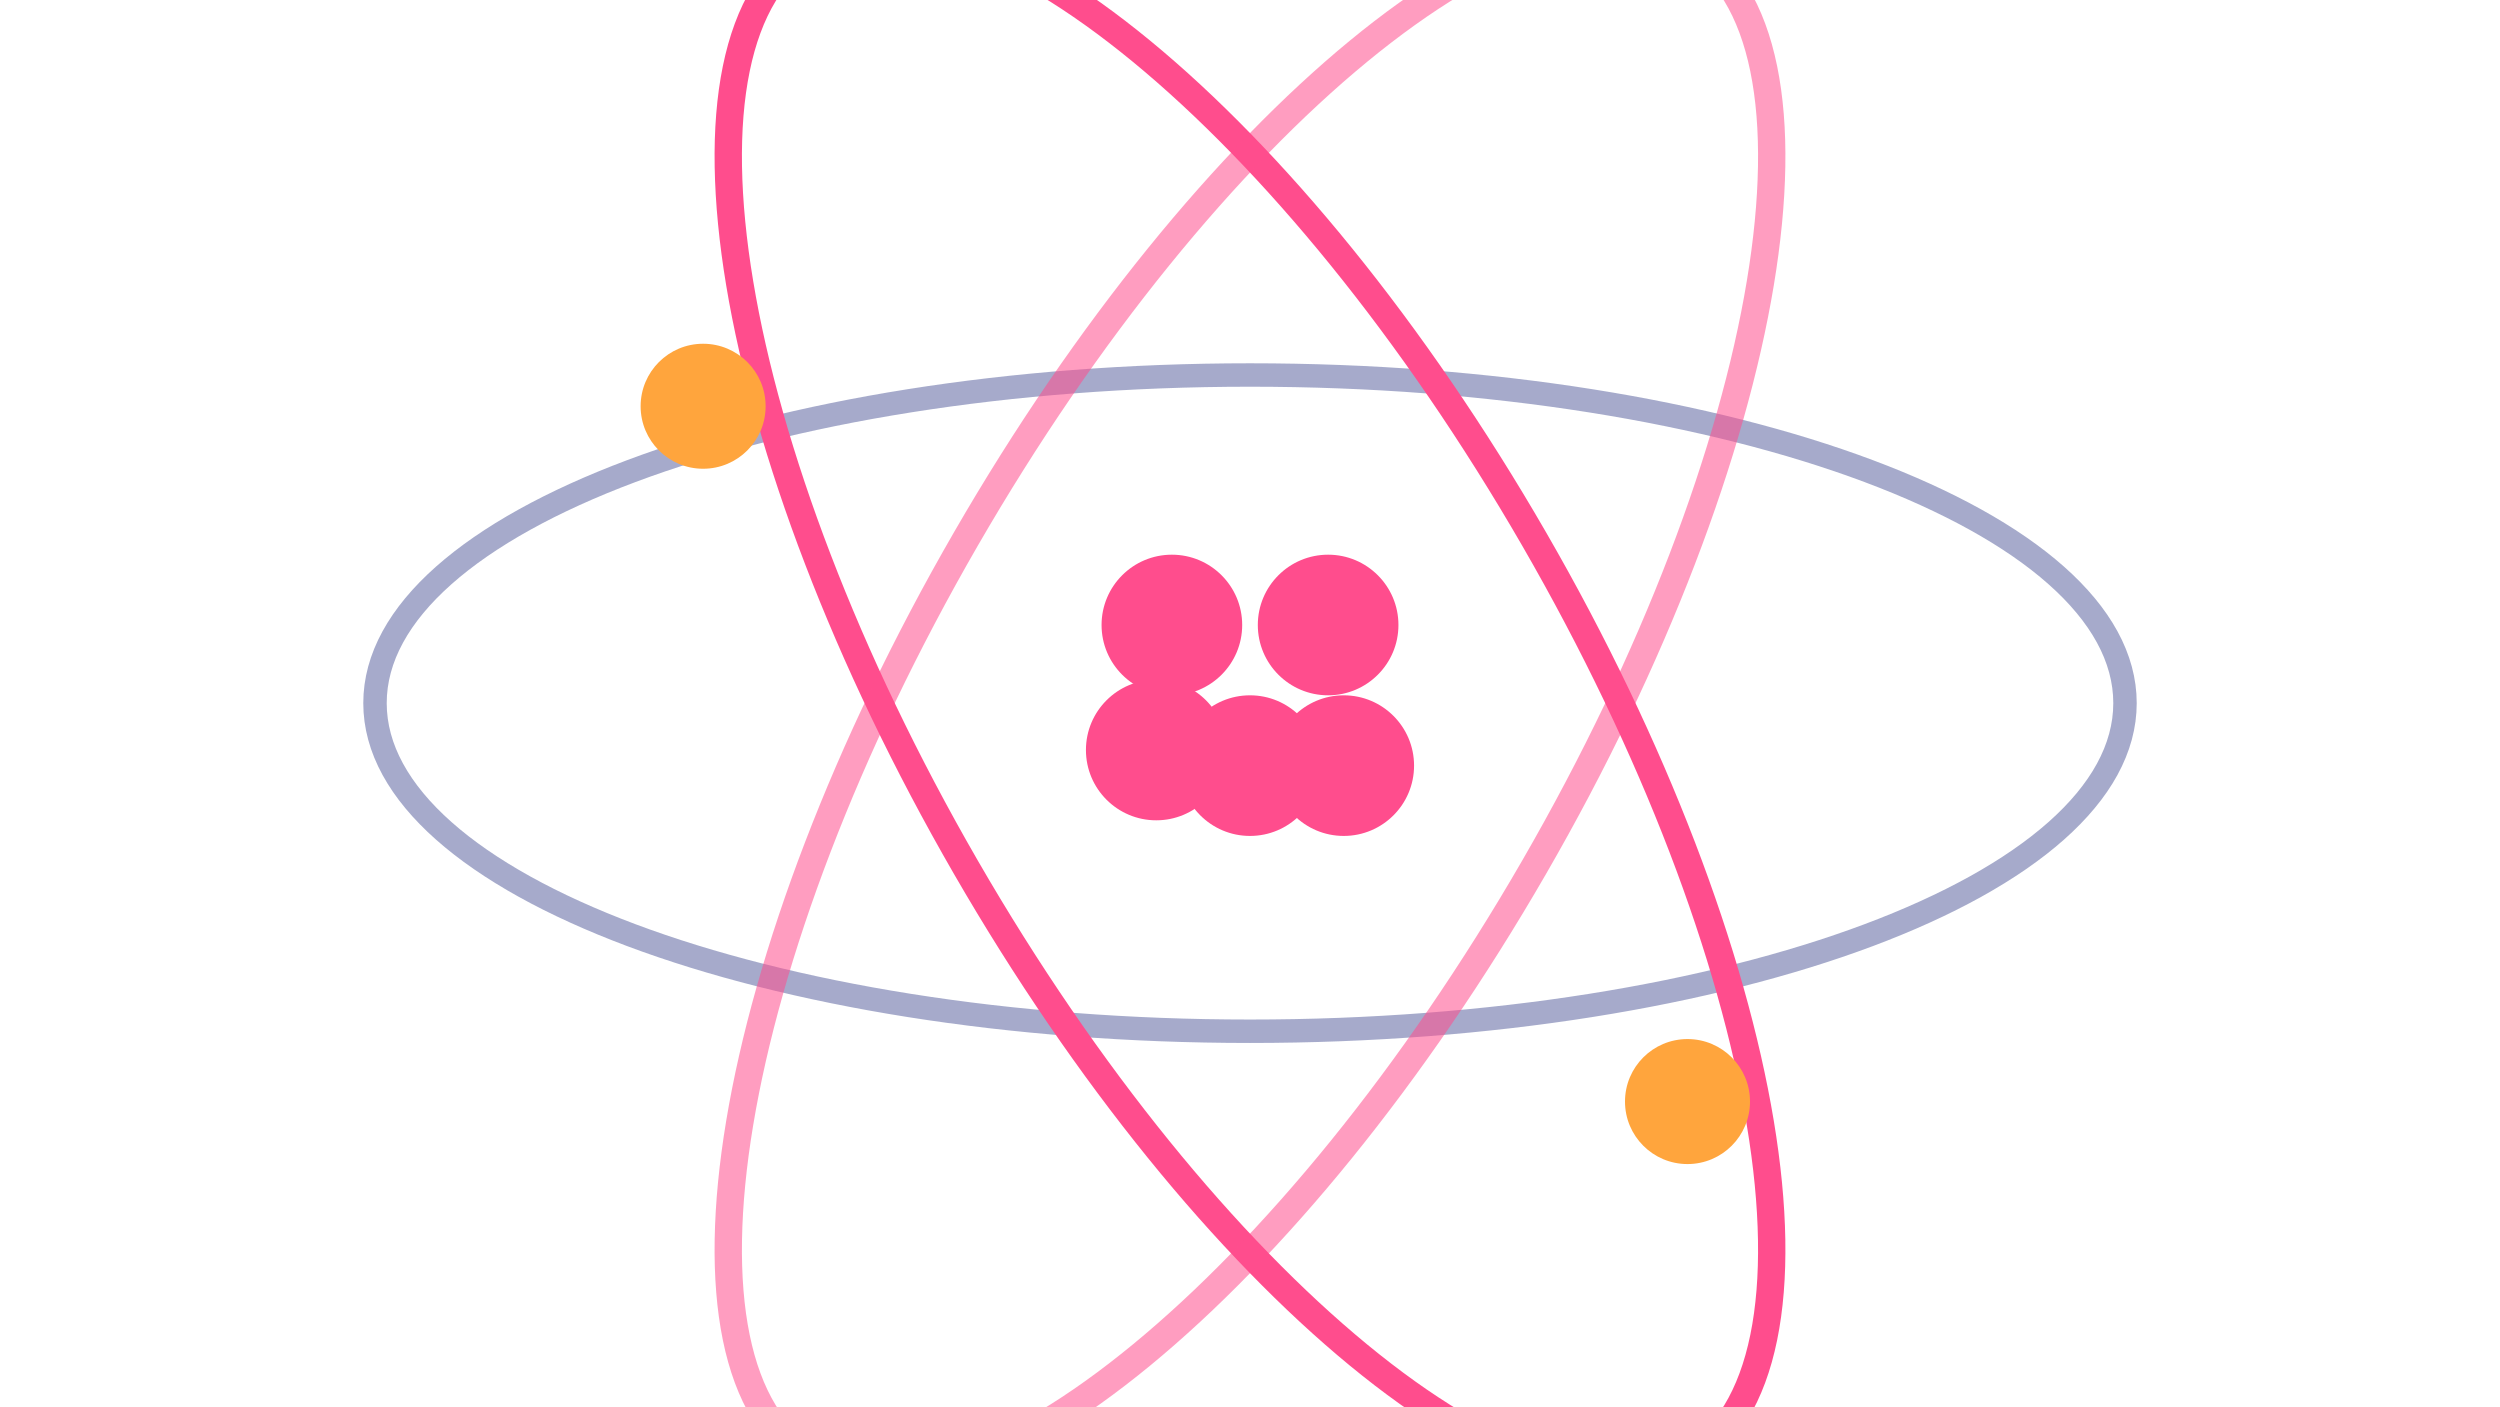
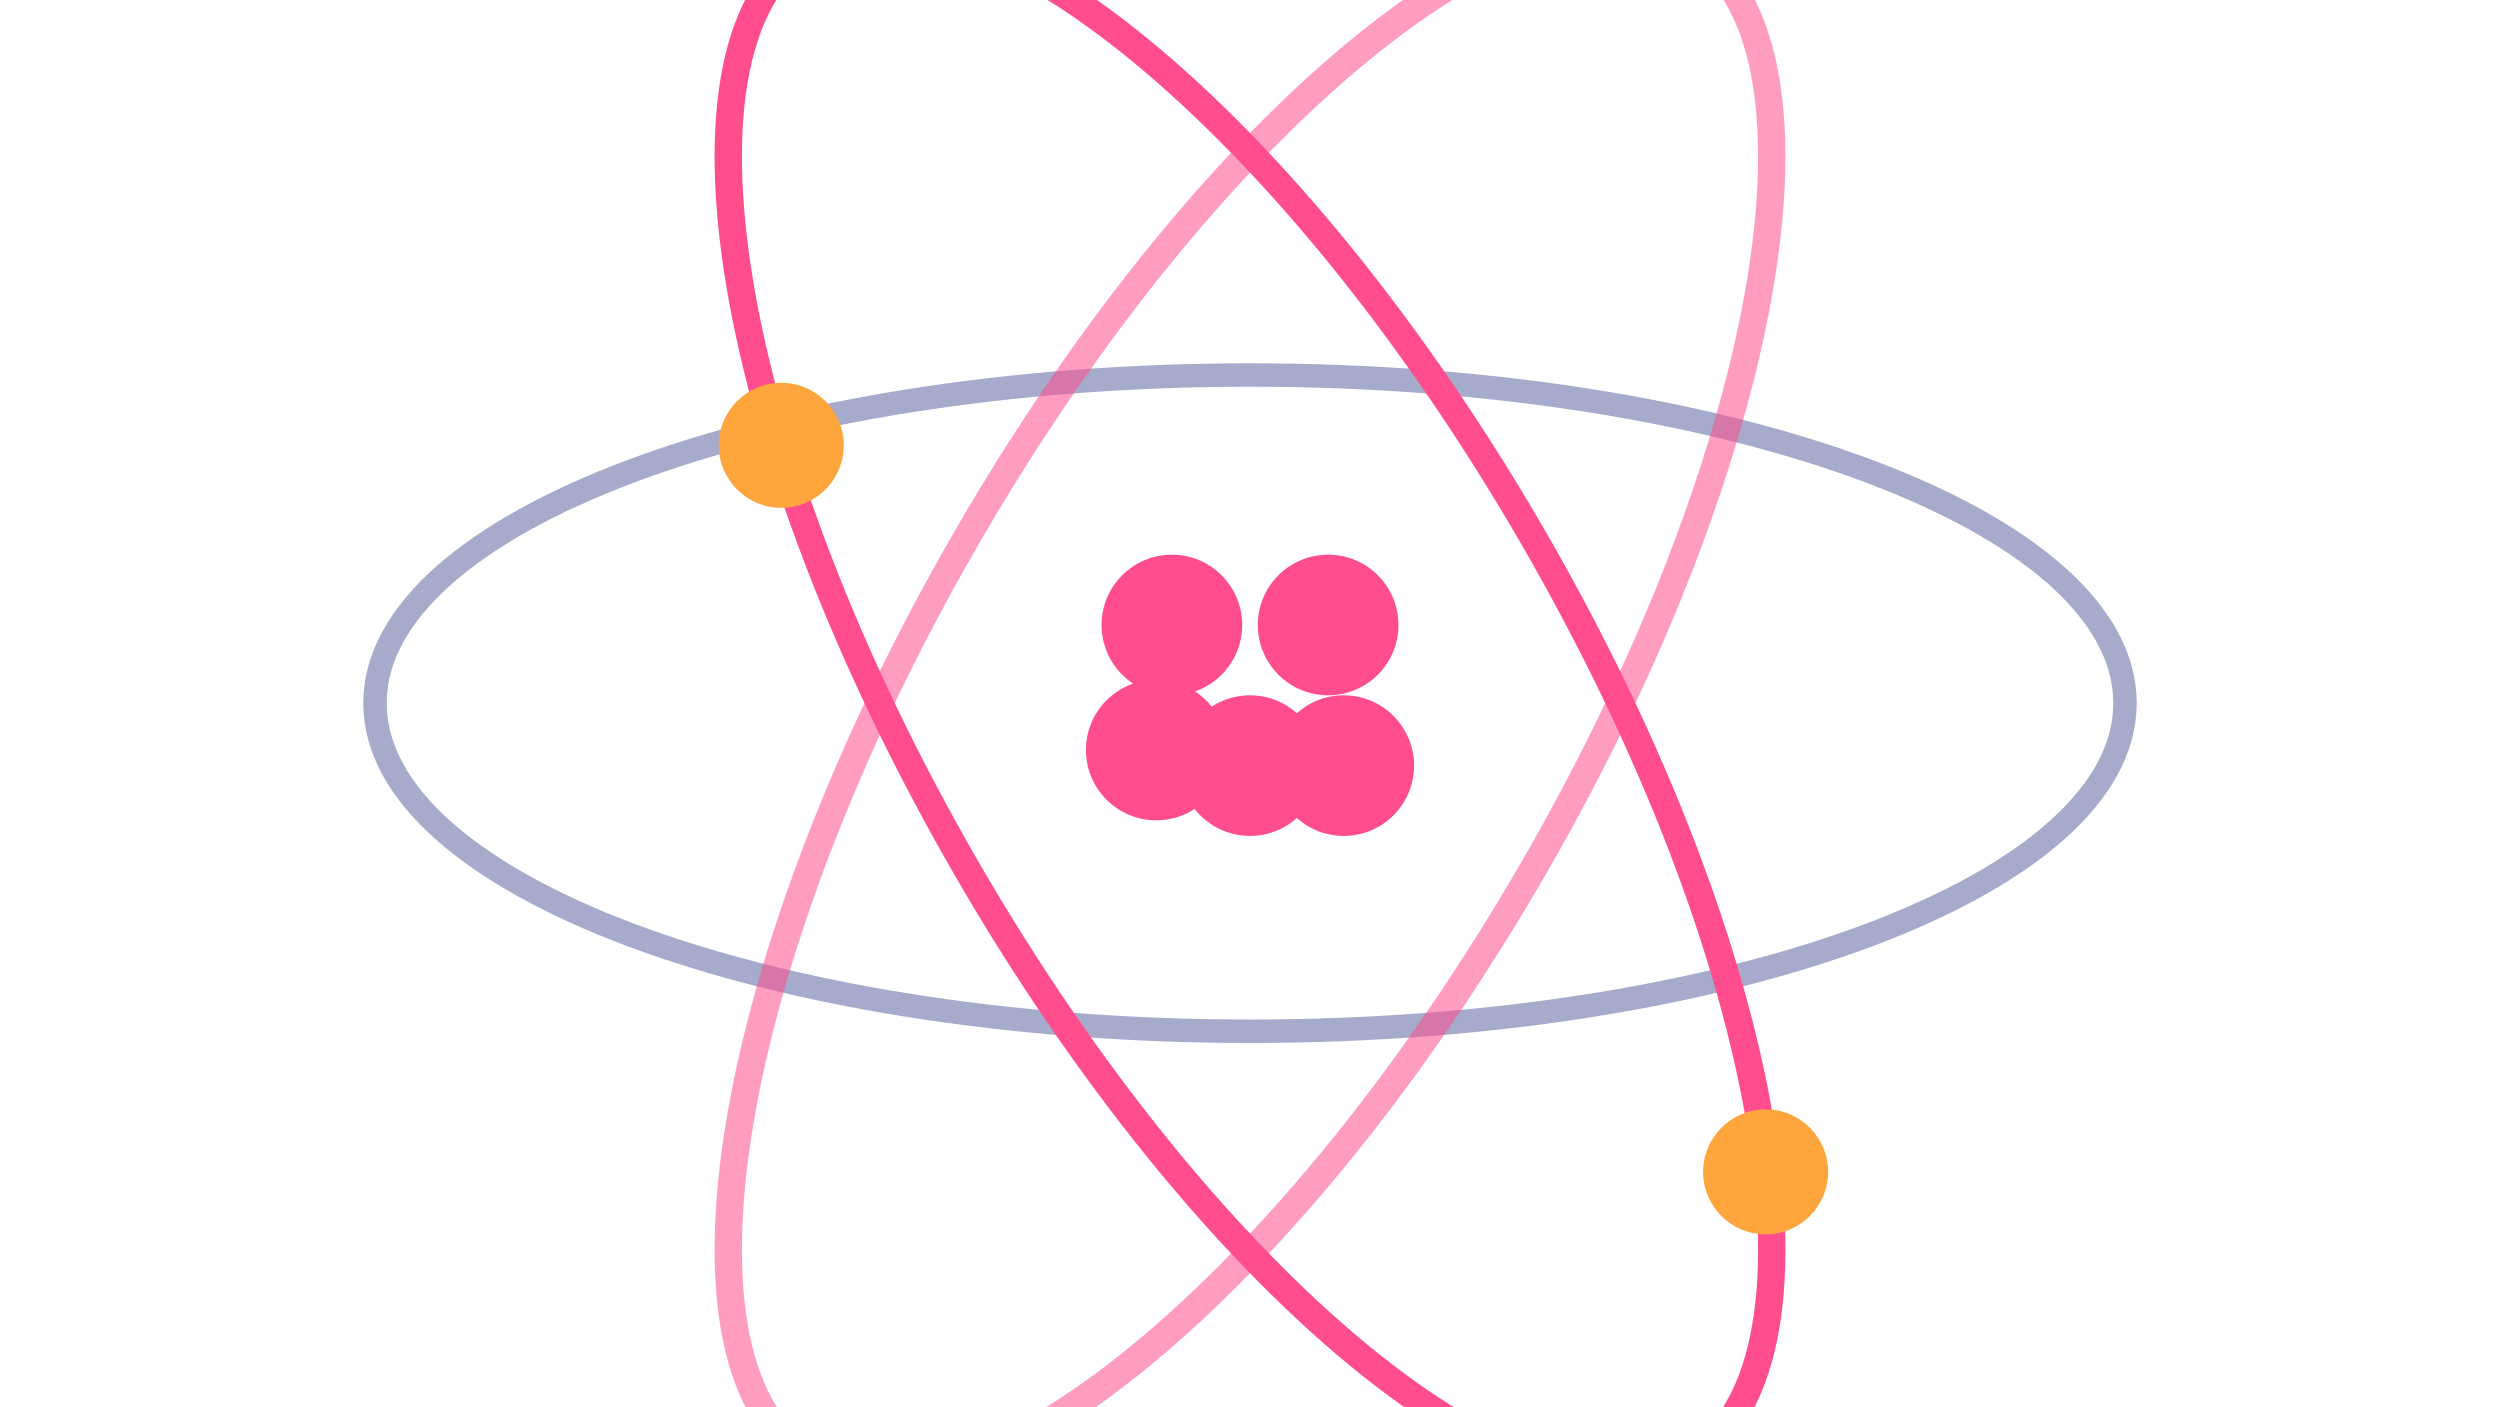
<svg xmlns="http://www.w3.org/2000/svg" viewBox="0 0 320 180" fill="none" role="img" aria-label="원자 궤도">
  <g stroke-linecap="round" stroke-linejoin="round">
    <ellipse cx="160" cy="90" rx="112" ry="42" stroke="#6a72a8" stroke-width="3" opacity=".6" />
    <ellipse cx="160" cy="90" rx="112" ry="42" stroke="#ff4d8d" stroke-width="3.5" transform="rotate(60 160 90)" />
    <ellipse cx="160" cy="90" rx="112" ry="42" stroke="#ff4d8d" stroke-width="3.5" transform="rotate(-60 160 90)" opacity=".55" />
    <circle cx="150" cy="80" r="9" fill="#ff4d8d" opacity="1" />
    <circle cx="170" cy="80" r="9" fill="#ff4d8d" opacity="1" />
    <circle cx="160" cy="98" r="9" fill="#ff4d8d" opacity="1" />
    <circle cx="148" cy="96" r="9" fill="#ff4d8d" opacity="1" />
    <circle cx="172" cy="98" r="9" fill="#ff4d8d" opacity="1" />
-     <circle cx="216" cy="141" r="8" fill="#ffa53d" opacity="1" />
-     <circle cx="90" cy="52" r="8" fill="#ffa53d" opacity="1" />
+     <circle cx="226" cy="150" r="8" fill="#ffa53d" opacity="1" />
+     <circle cx="100" cy="57" r="8" fill="#ffa53d" opacity="1" />
  </g>
</svg>
